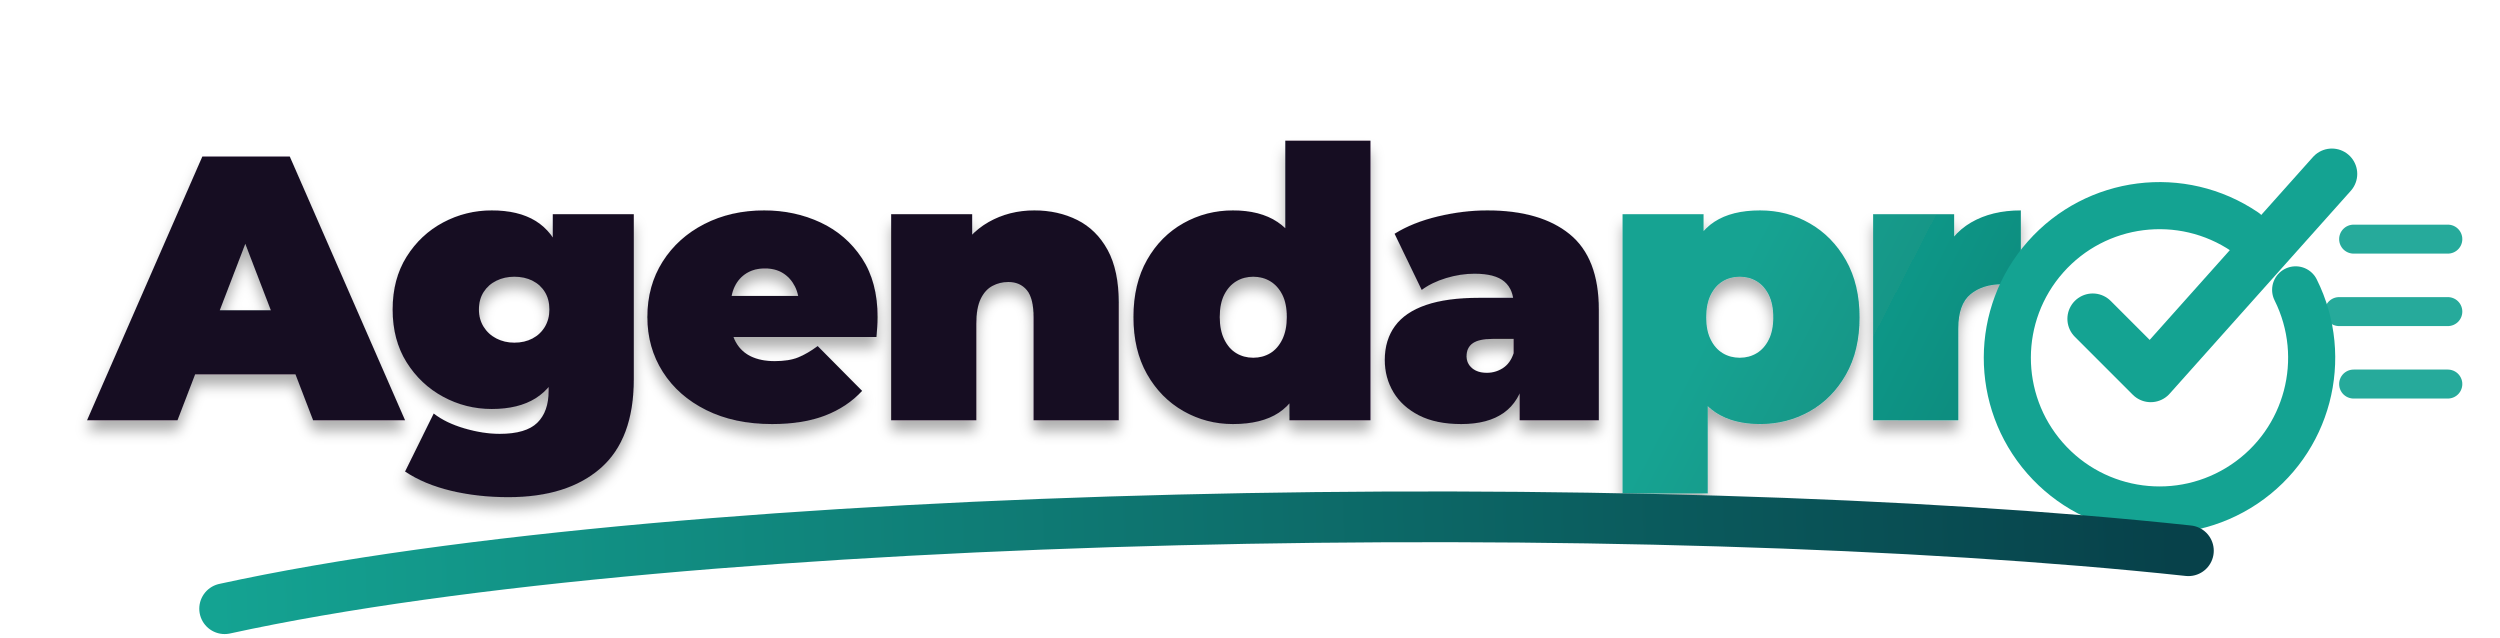
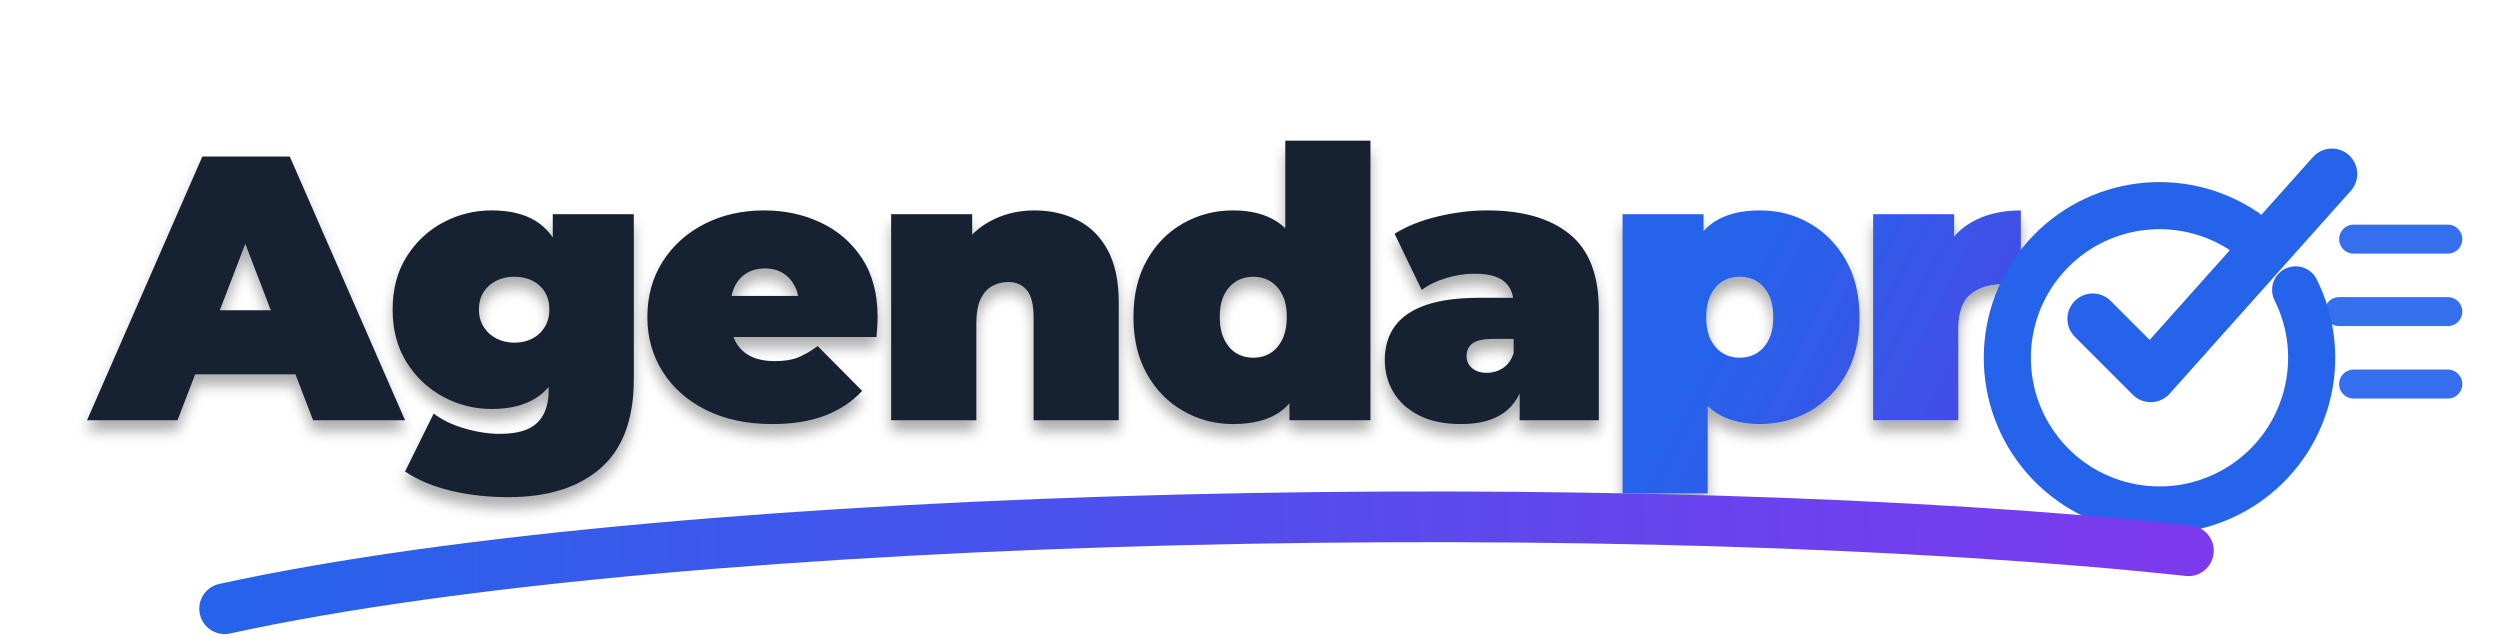
<svg xmlns="http://www.w3.org/2000/svg" viewBox="0 0 690 176" width="690" height="176" role="img" aria-labelledby="lg-t lg-d">
  <defs>
    <linearGradient id="lg-g" x1="417" y1="30" x2="650" y2="150" gradientUnits="userSpaceOnUse">
-       <stop offset="0" stop-color="#14A392" />
-       <stop offset=".38" stop-color="#0E8578" />
-       <stop offset="1" stop-color="#07414A" />
+       <stop offset="0" stop-color="#2563EB" />
+       <stop offset=".38" stop-color="#4F46E5" />
+       <stop offset="1" stop-color="#7C3AED" />
    </linearGradient>
    <linearGradient id="lg-c" x1="60" y1="170" x2="600" y2="150" gradientUnits="userSpaceOnUse">
-       <stop offset="0" stop-color="#14A392" />
-       <stop offset="1" stop-color="#07414A" />
+       <stop offset="0" stop-color="#2563EB" />
+       <stop offset="1" stop-color="#7C3AED" />
    </linearGradient>
    <linearGradient id="lg-p" x1="120" y1="185" x2="430" y2="240" gradientUnits="userSpaceOnUse">
-       <stop offset="0" stop-color="#12B39F" />
-       <stop offset="1" stop-color="#0B6A60" />
+       <stop offset="0" stop-color="#3B82F6" />
+       <stop offset="1" stop-color="#5B4BE0" />
    </linearGradient>
    <filter id="lg-r" x="-5%" y="-12%" width="110%" height="126%">
      <feDropShadow dx="0" dy="3" stdDeviation="1.8" flood-color="#0A0710" flood-opacity=".32" />
    </filter>
  </defs>
  <g filter="url(#lg-r)" transform="translate(26 116.0)">
-     <path d="M-1.976 0.0 29.848 -72.8H53.976L85.8 0.0H60.424L36.92 -61.152H46.488L22.984 0.0ZM16.952 -12.688 23.192 -30.368H56.68L62.92 -12.688Z M114.296 21.216Q105.872 21.216 98.488 19.448Q91.104 17.68 85.8 14.144L93.704 -1.872Q97.032 0.728 102.18 2.236Q107.328 3.744 111.904 3.744Q119.184 3.744 122.304 0.676Q125.424 -2.392 125.424 -8.112V-12.896L126.464 -30.576L126.568 -48.256V-56.888H148.928V-11.336Q148.928 5.2 139.776 13.208Q130.624 21.216 114.296 21.216ZM109.72 -3.12Q102.544 -3.12 96.304 -6.5Q90.064 -9.88 86.216 -16.016Q82.368 -22.152 82.368 -30.576Q82.368 -39.0 86.216 -45.136Q90.064 -51.272 96.304 -54.6Q102.544 -57.928 109.72 -57.928Q117.104 -57.928 121.836 -55.016Q126.568 -52.104 128.856 -46.02Q131.144 -39.936 131.144 -30.576Q131.144 -21.216 128.856 -15.132Q126.568 -9.048 121.836 -6.084Q117.104 -3.12 109.72 -3.12ZM115.96 -21.424Q118.768 -21.424 120.952 -22.568Q123.136 -23.712 124.384 -25.792Q125.632 -27.872 125.632 -30.576Q125.632 -33.384 124.384 -35.412Q123.136 -37.44 120.952 -38.532Q118.768 -39.624 115.96 -39.624Q113.256 -39.624 111.02 -38.532Q108.784 -37.44 107.484 -35.412Q106.184 -33.384 106.184 -30.576Q106.184 -27.872 107.484 -25.792Q108.784 -23.712 111.02 -22.568Q113.256 -21.424 115.96 -21.424Z M187.096 1.04Q176.696 1.04 168.948 -2.808Q161.2 -6.656 156.936 -13.364Q152.672 -20.072 152.672 -28.496Q152.672 -37.128 156.884 -43.784Q161.096 -50.44 168.428 -54.184Q175.76 -57.928 184.912 -57.928Q193.336 -57.928 200.46 -54.6Q207.584 -51.272 211.9 -44.72Q216.216 -38.168 216.216 -28.496Q216.216 -27.248 216.112 -25.74Q216.008 -24.232 215.904 -22.984H172.12V-34.32H203.424L194.584 -31.304Q194.584 -34.632 193.388 -36.972Q192.192 -39.312 190.112 -40.612Q188.032 -41.912 185.12 -41.912Q182.208 -41.912 180.076 -40.612Q177.944 -39.312 176.8 -36.972Q175.656 -34.632 175.656 -31.304V-27.768Q175.656 -24.128 177.112 -21.528Q178.568 -18.928 181.272 -17.628Q183.976 -16.328 187.824 -16.328Q191.776 -16.328 194.324 -17.368Q196.872 -18.408 199.68 -20.488L211.952 -8.112Q207.792 -3.64 201.708 -1.3Q195.624 1.04 187.096 1.04Z M219.96 0.0V-56.888H242.32V-40.248L237.848 -45.032Q241.176 -51.48 246.844 -54.704Q252.512 -57.928 259.48 -57.928Q266.032 -57.928 271.336 -55.276Q276.64 -52.624 279.708 -47.008Q282.776 -41.392 282.776 -32.448V0.0H259.272V-28.392Q259.272 -33.696 257.4 -35.932Q255.528 -38.168 252.304 -38.168Q249.912 -38.168 247.884 -37.076Q245.856 -35.984 244.66 -33.488Q243.464 -30.992 243.464 -26.728V0.0Z M314.288 1.04Q306.904 1.04 300.612 -2.548Q294.32 -6.136 290.576 -12.74Q286.832 -19.344 286.832 -28.496Q286.832 -37.648 290.576 -44.252Q294.32 -50.856 300.612 -54.392Q306.904 -57.928 314.288 -57.928Q321.776 -57.928 326.56 -54.756Q331.344 -51.584 333.632 -45.084Q335.92 -38.584 335.92 -28.496Q335.92 -18.304 333.788 -11.752Q331.656 -5.2 326.924 -2.08Q322.192 1.04 314.288 1.04ZM319.904 -17.264Q322.504 -17.264 324.584 -18.512Q326.664 -19.76 327.912 -22.308Q329.16 -24.856 329.16 -28.496Q329.16 -32.24 327.912 -34.684Q326.664 -37.128 324.584 -38.376Q322.504 -39.624 319.904 -39.624Q317.304 -39.624 315.224 -38.376Q313.144 -37.128 311.896 -34.684Q310.648 -32.24 310.648 -28.496Q310.648 -24.856 311.896 -22.308Q313.144 -19.76 315.224 -18.512Q317.304 -17.264 319.904 -17.264ZM329.888 0.0V-7.696L329.784 -28.496L328.744 -49.296V-77.168H352.248V0.0Z M393.432 0.0V-10.088L391.768 -12.792V-31.928Q391.768 -36.088 389.22 -38.272Q386.672 -40.456 380.952 -40.456Q377.104 -40.456 373.152 -39.26Q369.2 -38.064 366.392 -35.984L358.904 -51.48Q363.896 -54.6 370.864 -56.264Q377.832 -57.928 384.488 -57.928Q399.152 -57.928 407.212 -51.376Q415.272 -44.824 415.272 -30.576V0.0ZM377.312 1.04Q370.344 1.04 365.664 -1.352Q360.984 -3.744 358.592 -7.748Q356.2 -11.752 356.2 -16.64Q356.2 -22.152 359.008 -26.0Q361.816 -29.848 367.588 -31.824Q373.36 -33.8 382.2 -33.8H394.056V-22.464H385.944Q382.2 -22.464 380.484 -21.268Q378.768 -20.072 378.768 -17.68Q378.768 -15.704 380.276 -14.404Q381.784 -13.104 384.384 -13.104Q386.776 -13.104 388.804 -14.404Q390.832 -15.704 391.768 -18.512L394.784 -11.544Q393.432 -5.2 389.064 -2.08Q384.696 1.04 377.312 1.04Z" fill="#141021" />
+     <path d="M-1.976 0.0 29.848 -72.8H53.976L85.8 0.0H60.424L36.92 -61.152H46.488L22.984 0.0ZM16.952 -12.688 23.192 -30.368H56.68L62.92 -12.688Z M114.296 21.216Q105.872 21.216 98.488 19.448Q91.104 17.68 85.8 14.144L93.704 -1.872Q97.032 0.728 102.18 2.236Q107.328 3.744 111.904 3.744Q119.184 3.744 122.304 0.676Q125.424 -2.392 125.424 -8.112V-12.896L126.464 -30.576L126.568 -48.256V-56.888H148.928V-11.336Q148.928 5.2 139.776 13.208Q130.624 21.216 114.296 21.216ZM109.72 -3.12Q102.544 -3.12 96.304 -6.5Q90.064 -9.88 86.216 -16.016Q82.368 -22.152 82.368 -30.576Q82.368 -39.0 86.216 -45.136Q90.064 -51.272 96.304 -54.6Q102.544 -57.928 109.72 -57.928Q117.104 -57.928 121.836 -55.016Q126.568 -52.104 128.856 -46.02Q131.144 -39.936 131.144 -30.576Q131.144 -21.216 128.856 -15.132Q126.568 -9.048 121.836 -6.084Q117.104 -3.12 109.72 -3.12ZM115.96 -21.424Q118.768 -21.424 120.952 -22.568Q123.136 -23.712 124.384 -25.792Q125.632 -27.872 125.632 -30.576Q125.632 -33.384 124.384 -35.412Q123.136 -37.44 120.952 -38.532Q118.768 -39.624 115.96 -39.624Q113.256 -39.624 111.02 -38.532Q108.784 -37.44 107.484 -35.412Q106.184 -33.384 106.184 -30.576Q106.184 -27.872 107.484 -25.792Q108.784 -23.712 111.02 -22.568Q113.256 -21.424 115.96 -21.424Z M187.096 1.04Q176.696 1.04 168.948 -2.808Q161.2 -6.656 156.936 -13.364Q152.672 -20.072 152.672 -28.496Q152.672 -37.128 156.884 -43.784Q161.096 -50.44 168.428 -54.184Q175.76 -57.928 184.912 -57.928Q193.336 -57.928 200.46 -54.6Q207.584 -51.272 211.9 -44.72Q216.216 -38.168 216.216 -28.496Q216.216 -27.248 216.112 -25.74Q216.008 -24.232 215.904 -22.984H172.12V-34.32H203.424L194.584 -31.304Q194.584 -34.632 193.388 -36.972Q192.192 -39.312 190.112 -40.612Q188.032 -41.912 185.12 -41.912Q182.208 -41.912 180.076 -40.612Q177.944 -39.312 176.8 -36.972Q175.656 -34.632 175.656 -31.304V-27.768Q175.656 -24.128 177.112 -21.528Q178.568 -18.928 181.272 -17.628Q183.976 -16.328 187.824 -16.328Q191.776 -16.328 194.324 -17.368Q196.872 -18.408 199.68 -20.488L211.952 -8.112Q207.792 -3.64 201.708 -1.3Q195.624 1.04 187.096 1.04Z M219.96 0.0V-56.888H242.32V-40.248L237.848 -45.032Q241.176 -51.48 246.844 -54.704Q252.512 -57.928 259.48 -57.928Q266.032 -57.928 271.336 -55.276Q276.64 -52.624 279.708 -47.008Q282.776 -41.392 282.776 -32.448V0.0H259.272V-28.392Q259.272 -33.696 257.4 -35.932Q255.528 -38.168 252.304 -38.168Q249.912 -38.168 247.884 -37.076Q245.856 -35.984 244.66 -33.488Q243.464 -30.992 243.464 -26.728V0.0Z M314.288 1.04Q306.904 1.04 300.612 -2.548Q294.32 -6.136 290.576 -12.74Q286.832 -19.344 286.832 -28.496Q286.832 -37.648 290.576 -44.252Q294.32 -50.856 300.612 -54.392Q306.904 -57.928 314.288 -57.928Q321.776 -57.928 326.56 -54.756Q331.344 -51.584 333.632 -45.084Q335.92 -38.584 335.92 -28.496Q335.92 -18.304 333.788 -11.752Q331.656 -5.2 326.924 -2.08Q322.192 1.04 314.288 1.04ZM319.904 -17.264Q322.504 -17.264 324.584 -18.512Q326.664 -19.76 327.912 -22.308Q329.16 -24.856 329.16 -28.496Q329.16 -32.24 327.912 -34.684Q326.664 -37.128 324.584 -38.376Q322.504 -39.624 319.904 -39.624Q317.304 -39.624 315.224 -38.376Q313.144 -37.128 311.896 -34.684Q310.648 -32.24 310.648 -28.496Q310.648 -24.856 311.896 -22.308Q313.144 -19.76 315.224 -18.512Q317.304 -17.264 319.904 -17.264ZM329.888 0.0V-7.696L329.784 -28.496L328.744 -49.296V-77.168H352.248V0.0Z M393.432 0.0V-10.088L391.768 -12.792V-31.928Q391.768 -36.088 389.22 -38.272Q386.672 -40.456 380.952 -40.456Q377.104 -40.456 373.152 -39.26Q369.2 -38.064 366.392 -35.984L358.904 -51.48Q363.896 -54.6 370.864 -56.264Q377.832 -57.928 384.488 -57.928Q399.152 -57.928 407.212 -51.376Q415.272 -44.824 415.272 -30.576V0.0ZM377.312 1.04Q370.344 1.04 365.664 -1.352Q360.984 -3.744 358.592 -7.748Q356.2 -11.752 356.2 -16.64Q356.2 -22.152 359.008 -26.0Q361.816 -29.848 367.588 -31.824Q373.36 -33.8 382.2 -33.8H394.056V-22.464H385.944Q382.2 -22.464 380.484 -21.268Q378.768 -20.072 378.768 -17.68Q378.768 -15.704 380.276 -14.404Q381.784 -13.104 384.384 -13.104Q386.776 -13.104 388.804 -14.404Q390.832 -15.704 391.768 -18.512L394.784 -11.544Q393.432 -5.2 389.064 -2.08Q384.696 1.04 377.312 1.04Z" fill="#172033" />
    <path d="M459.784 1.04Q452.4 1.04 447.564 -2.132Q442.728 -5.304 440.44 -11.804Q438.152 -18.304 438.152 -28.392Q438.152 -38.688 440.284 -45.188Q442.416 -51.688 447.2 -54.808Q451.984 -57.928 459.784 -57.928Q467.272 -57.928 473.512 -54.34Q479.752 -50.752 483.496 -44.148Q487.24 -37.544 487.24 -28.392Q487.24 -19.24 483.496 -12.636Q479.752 -6.032 473.512 -2.496Q467.272 1.04 459.784 1.04ZM421.824 20.176V-56.888H444.184V-49.192L444.288 -28.392L445.328 -7.592V20.176ZM454.168 -17.264Q456.768 -17.264 458.848 -18.512Q460.928 -19.76 462.176 -22.256Q463.424 -24.752 463.424 -28.392Q463.424 -32.136 462.176 -34.632Q460.928 -37.128 458.848 -38.376Q456.768 -39.624 454.168 -39.624Q451.568 -39.624 449.488 -38.376Q447.408 -37.128 446.16 -34.632Q444.912 -32.136 444.912 -28.392Q444.912 -24.752 446.16 -22.256Q447.408 -19.76 449.488 -18.512Q451.568 -17.264 454.168 -17.264Z M490.984 0.0V-56.888H513.344V-39.728L509.704 -44.616Q512.304 -51.272 518.024 -54.6Q523.744 -57.928 531.752 -57.928V-37.128Q530.192 -37.336 528.996 -37.44Q527.8 -37.544 526.552 -37.544Q521.248 -37.544 517.868 -34.788Q514.488 -32.032 514.488 -25.272V0.0Z" fill="url(#lg-g)" />
  </g>
  <g transform="translate(549.6 40.0)">
    <g stroke="url(#lg-g)" stroke-width="8" stroke-linecap="round" opacity=".92">
      <path d="M100 26h26" />
      <path d="M96 46h30" />
      <path d="M100 66h26" />
    </g>
    <path d="M84 40A42 42 0 1 1 70 24" fill="none" stroke="url(#lg-g)" stroke-width="13" stroke-linecap="round" />
    <path d="M28 48 44 64 94 8" fill="none" stroke="url(#lg-g)" stroke-width="14" stroke-linecap="round" stroke-linejoin="round" />
  </g>
  <path d="M62 168C190 140 455 136 604 152" fill="none" stroke="url(#lg-c)" stroke-width="14" stroke-linecap="round" />
</svg>
